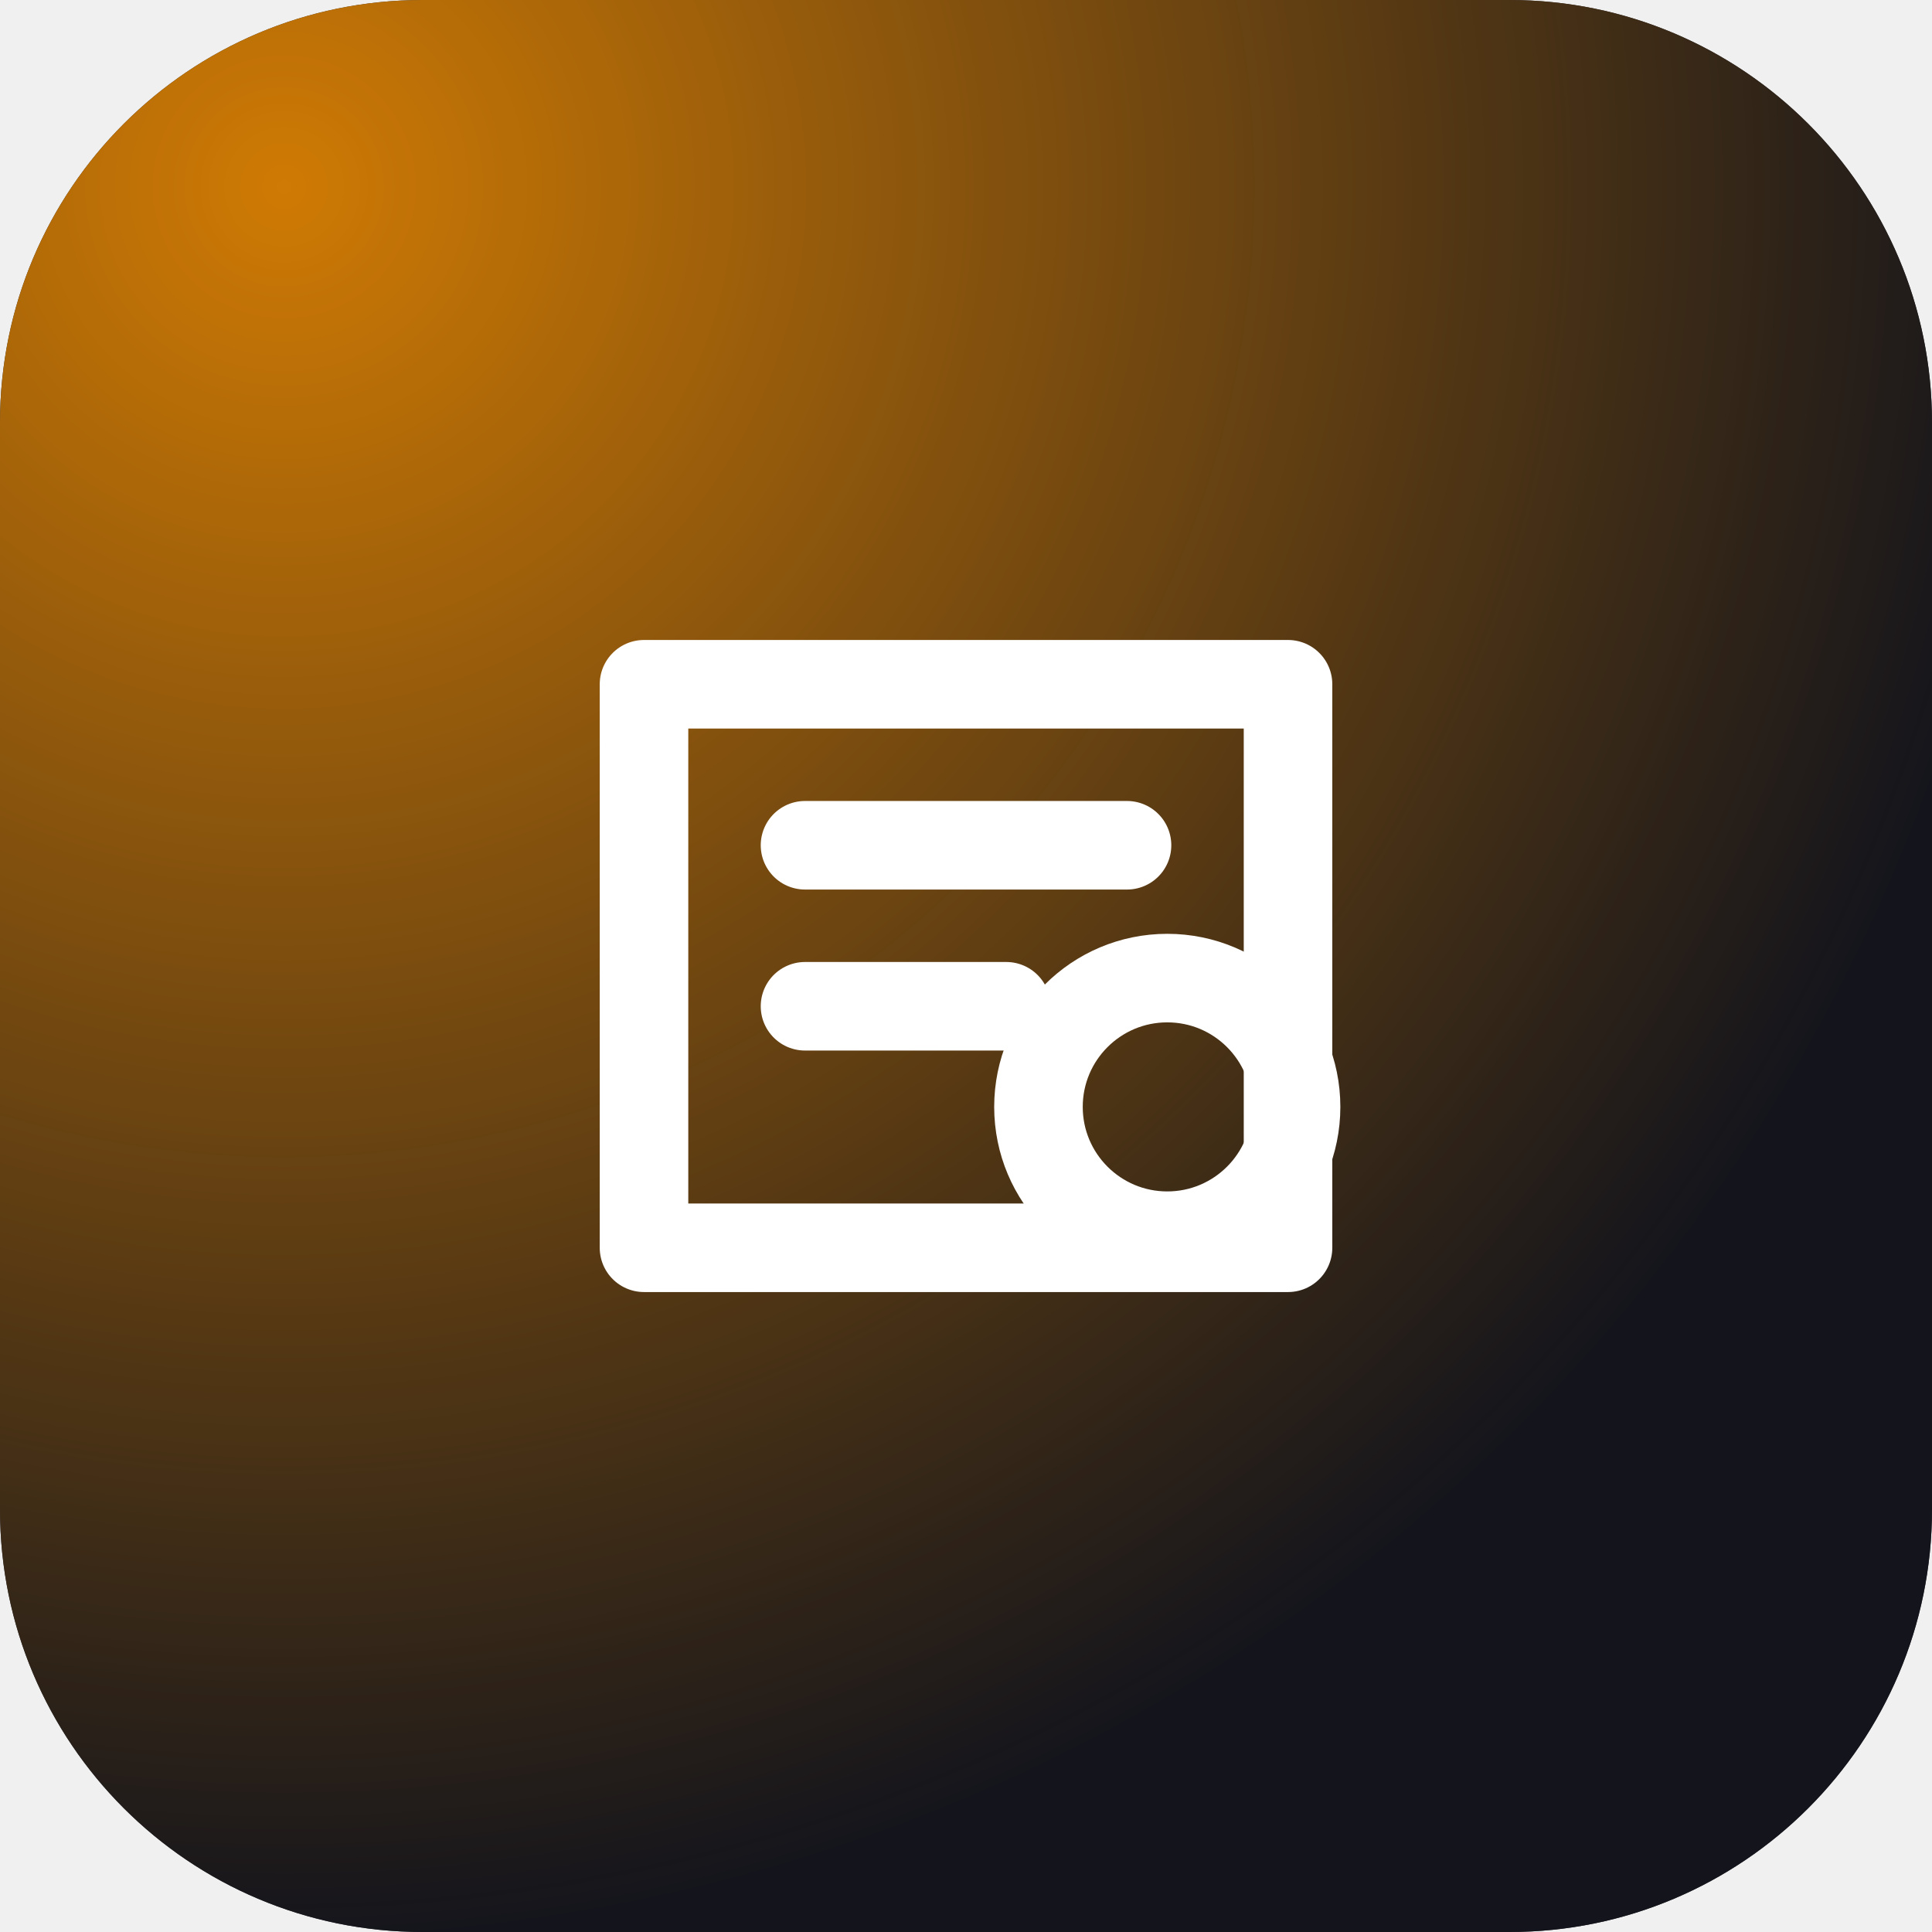
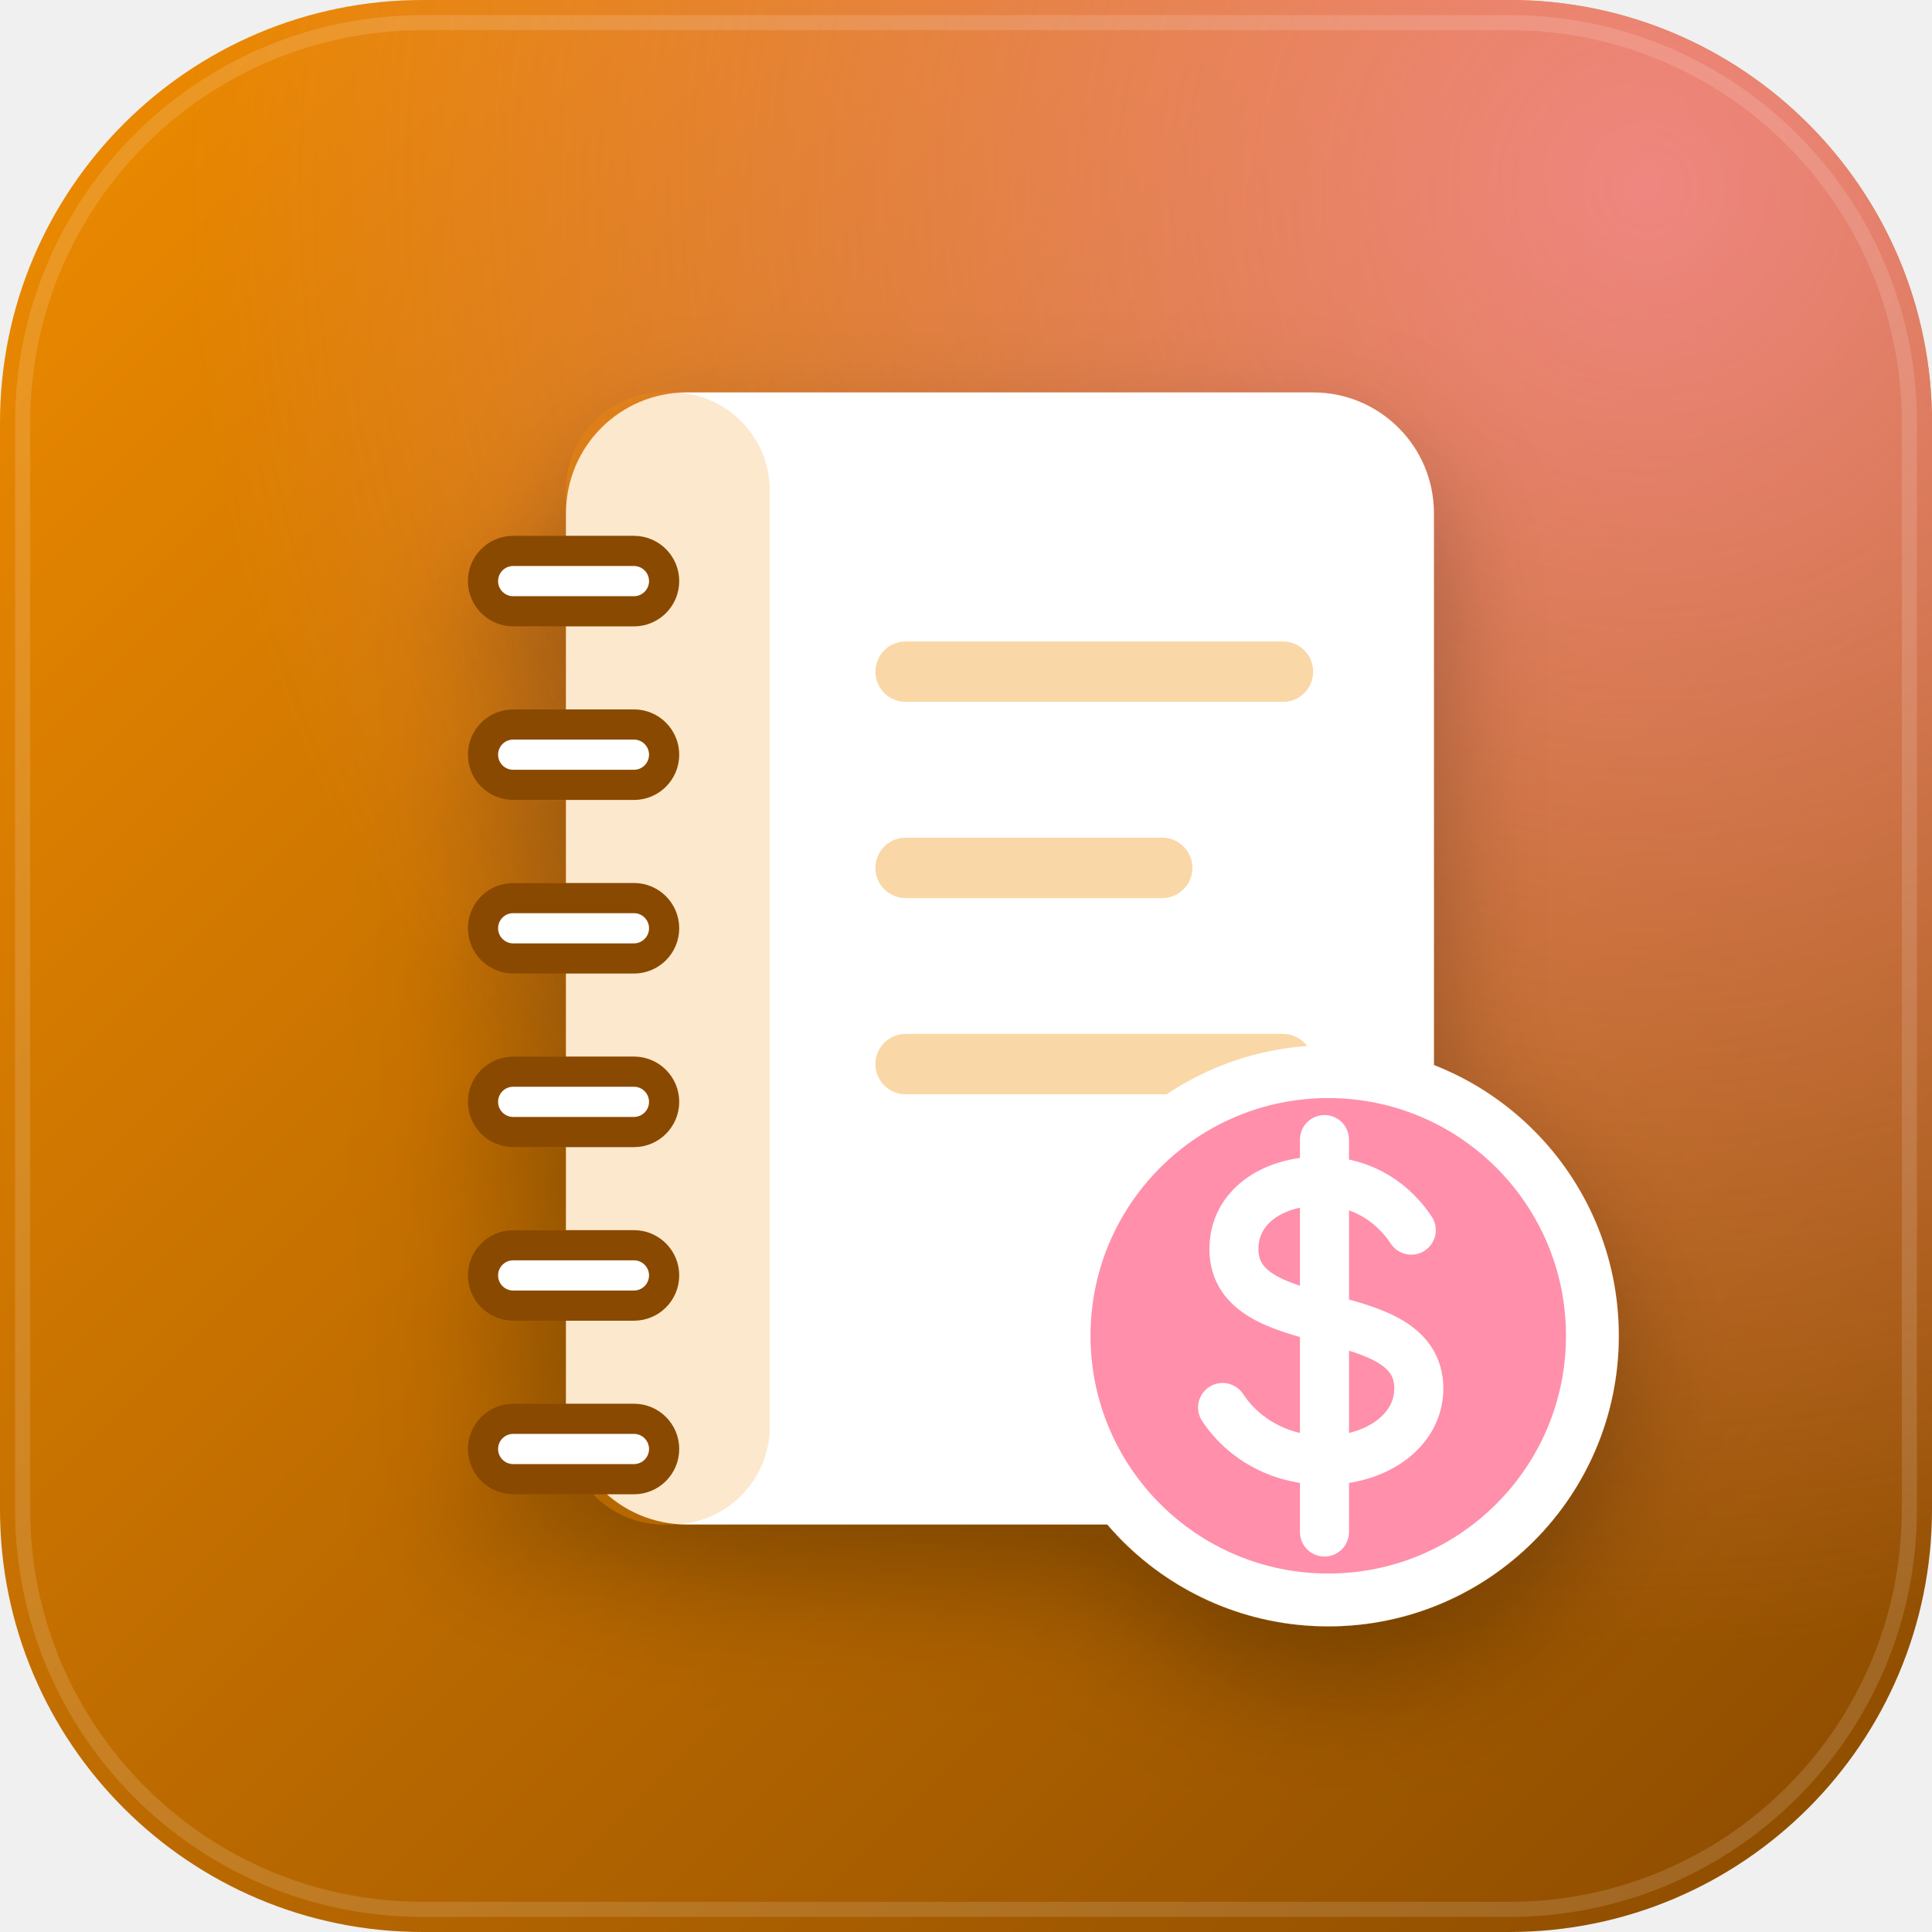
<svg xmlns="http://www.w3.org/2000/svg" viewBox="0 0 512 512">
  <defs>
-     <radialGradient id="l" cx=".15" cy=".1" r=".9">
+     <linearGradient id="f" x1="0" y1="0" x2="1" y2="1">
      <stop offset="0" stop-color="#f08c00" />
-       <stop offset="1" stop-color="#14151c" />
+       <stop offset="1" stop-color="#8a4a00" />
+     </linearGradient>
+     <radialGradient id="b" cx=".85" cy=".1" r=".75">
+       <stop offset="0" stop-color="#ff8fab" stop-opacity=".75" />
+       <stop offset="1" stop-color="#ff8fab" stop-opacity="0" />
    </radialGradient>
+     <filter id="s" x="-20%" y="-20%" width="140%" height="150%">
+       <feDropShadow dx="0" dy="14" stdDeviation="16" flood-color="#000" flood-opacity=".28" />
+     </filter>
  </defs>
-   <rect width="512" height="512" rx="112" fill="#14151c" />
-   <rect width="512" height="512" rx="112" fill="url(#l)" opacity=".85" />
-   <g transform="translate(128 128) scale(10.667)" fill="none" stroke="#ffffff" stroke-width="2.2" stroke-linecap="round" stroke-linejoin="round">
-     <path d="M4 5h16v14H4z" />
-     <path d="M8 9h8M8 13h5" />
-     <circle cx="17" cy="15.5" r="3.2" />
+   <rect width="512" height="512" rx="112" fill="url(#f)" />
+   <rect width="512" height="512" rx="112" fill="url(#b)" />
+   <rect x="6" y="6" width="500" height="500" rx="106" fill="none" stroke="#fff" stroke-opacity=".14" stroke-width="4" />
+   <g filter="url(#s)">
+     <rect x="150" y="104" width="230" height="300" rx="32" fill="#fff" />
+     <rect x="150" y="104" width="54" height="300" rx="26" fill="#f08c00" opacity=".2" />
+     <rect x="128" y="146" width="48" height="16" rx="8" fill="#fff" stroke="#8a4a00" stroke-width="8" />
+     <rect x="128" y="192" width="48" height="16" rx="8" fill="#fff" stroke="#8a4a00" stroke-width="8" />
+     <rect x="128" y="238" width="48" height="16" rx="8" fill="#fff" stroke="#8a4a00" stroke-width="8" />
+     <rect x="128" y="284" width="48" height="16" rx="8" fill="#fff" stroke="#8a4a00" stroke-width="8" />
+     <rect x="128" y="330" width="48" height="16" rx="8" fill="#fff" stroke="#8a4a00" stroke-width="8" />
+     <rect x="128" y="376" width="48" height="16" rx="8" fill="#fff" stroke="#8a4a00" stroke-width="8" />
+     <rect x="232" y="170" width="116" height="16" rx="8" fill="#f08c00" opacity=".35" />
+     <rect x="232" y="222" width="84" height="16" rx="8" fill="#f08c00" opacity=".35" />
+     <rect x="232" y="274" width="116" height="16" rx="8" fill="#f08c00" opacity=".35" />
+     <circle cx="352" cy="354" r="70" fill="#ff8fab" stroke="#fff" stroke-width="14" />
+     <path d="M374 326c-6-9-15-13-24-13-13 0-23 7-23 18 0 24 49 13 49 37 0 11-11 19-25 19-11 0-21-5-27-14M351 302v104" fill="none" stroke="#fff" stroke-width="13" stroke-linecap="round" />
  </g>
</svg>
